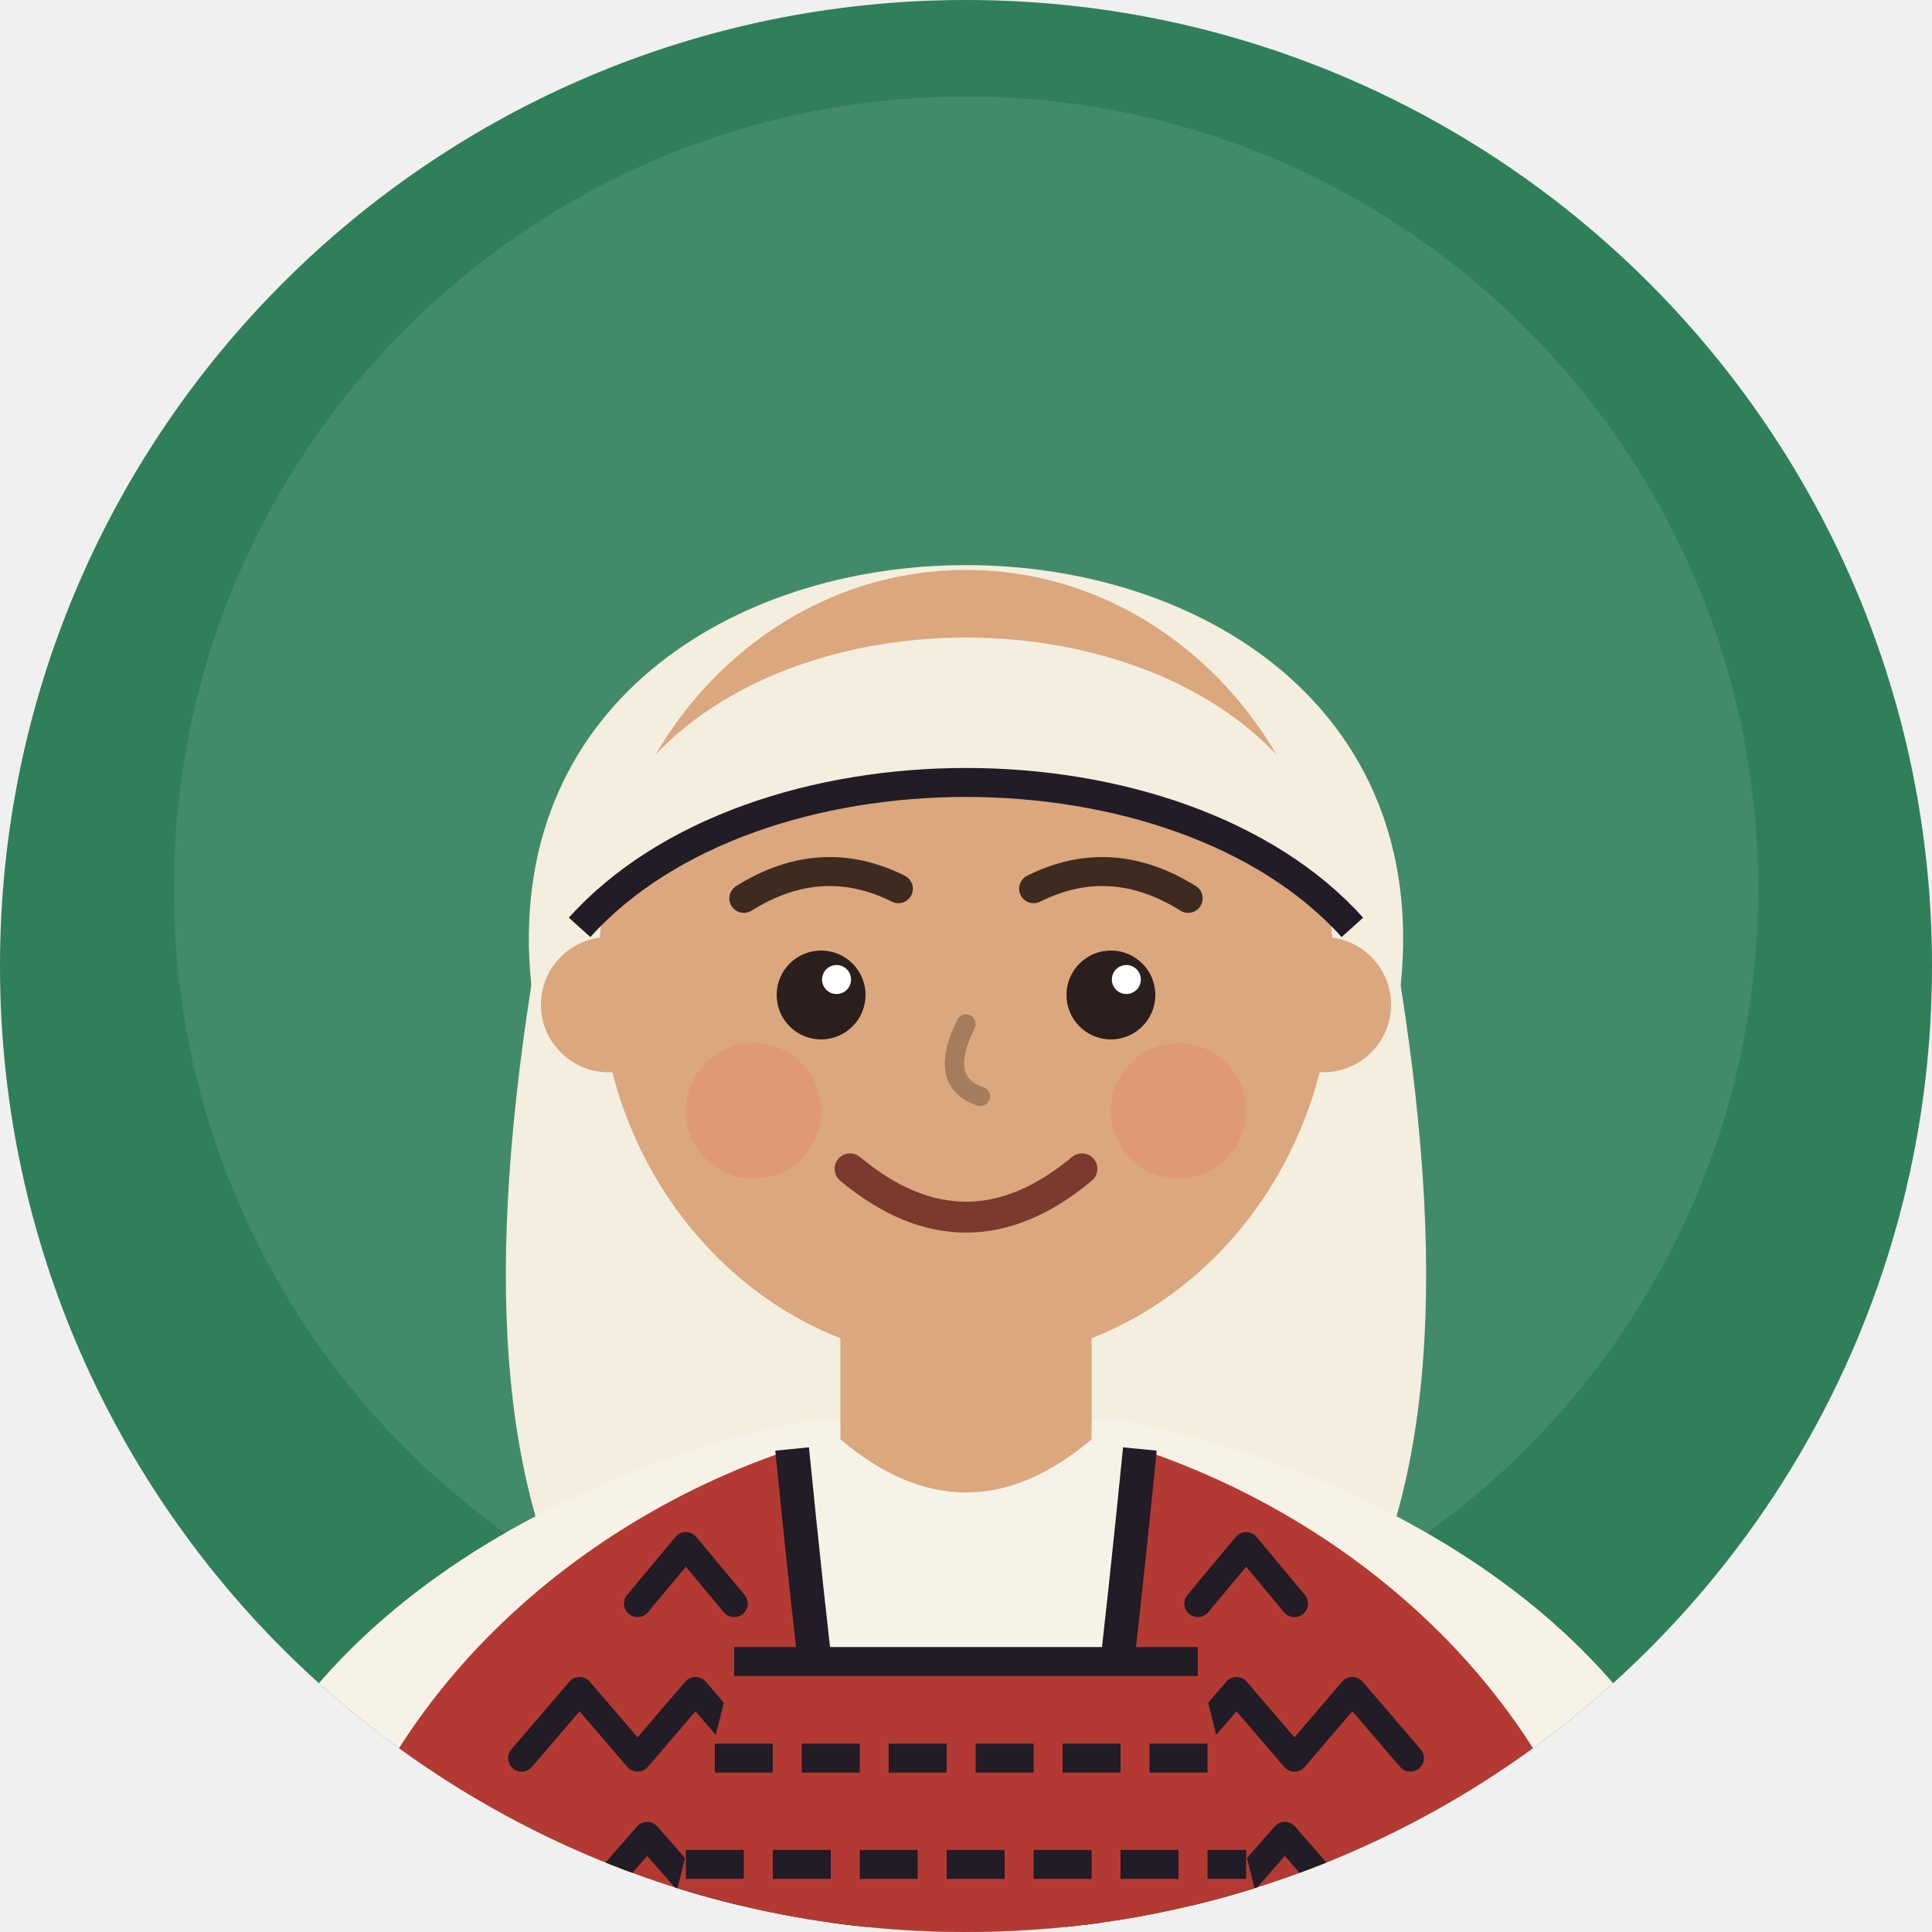
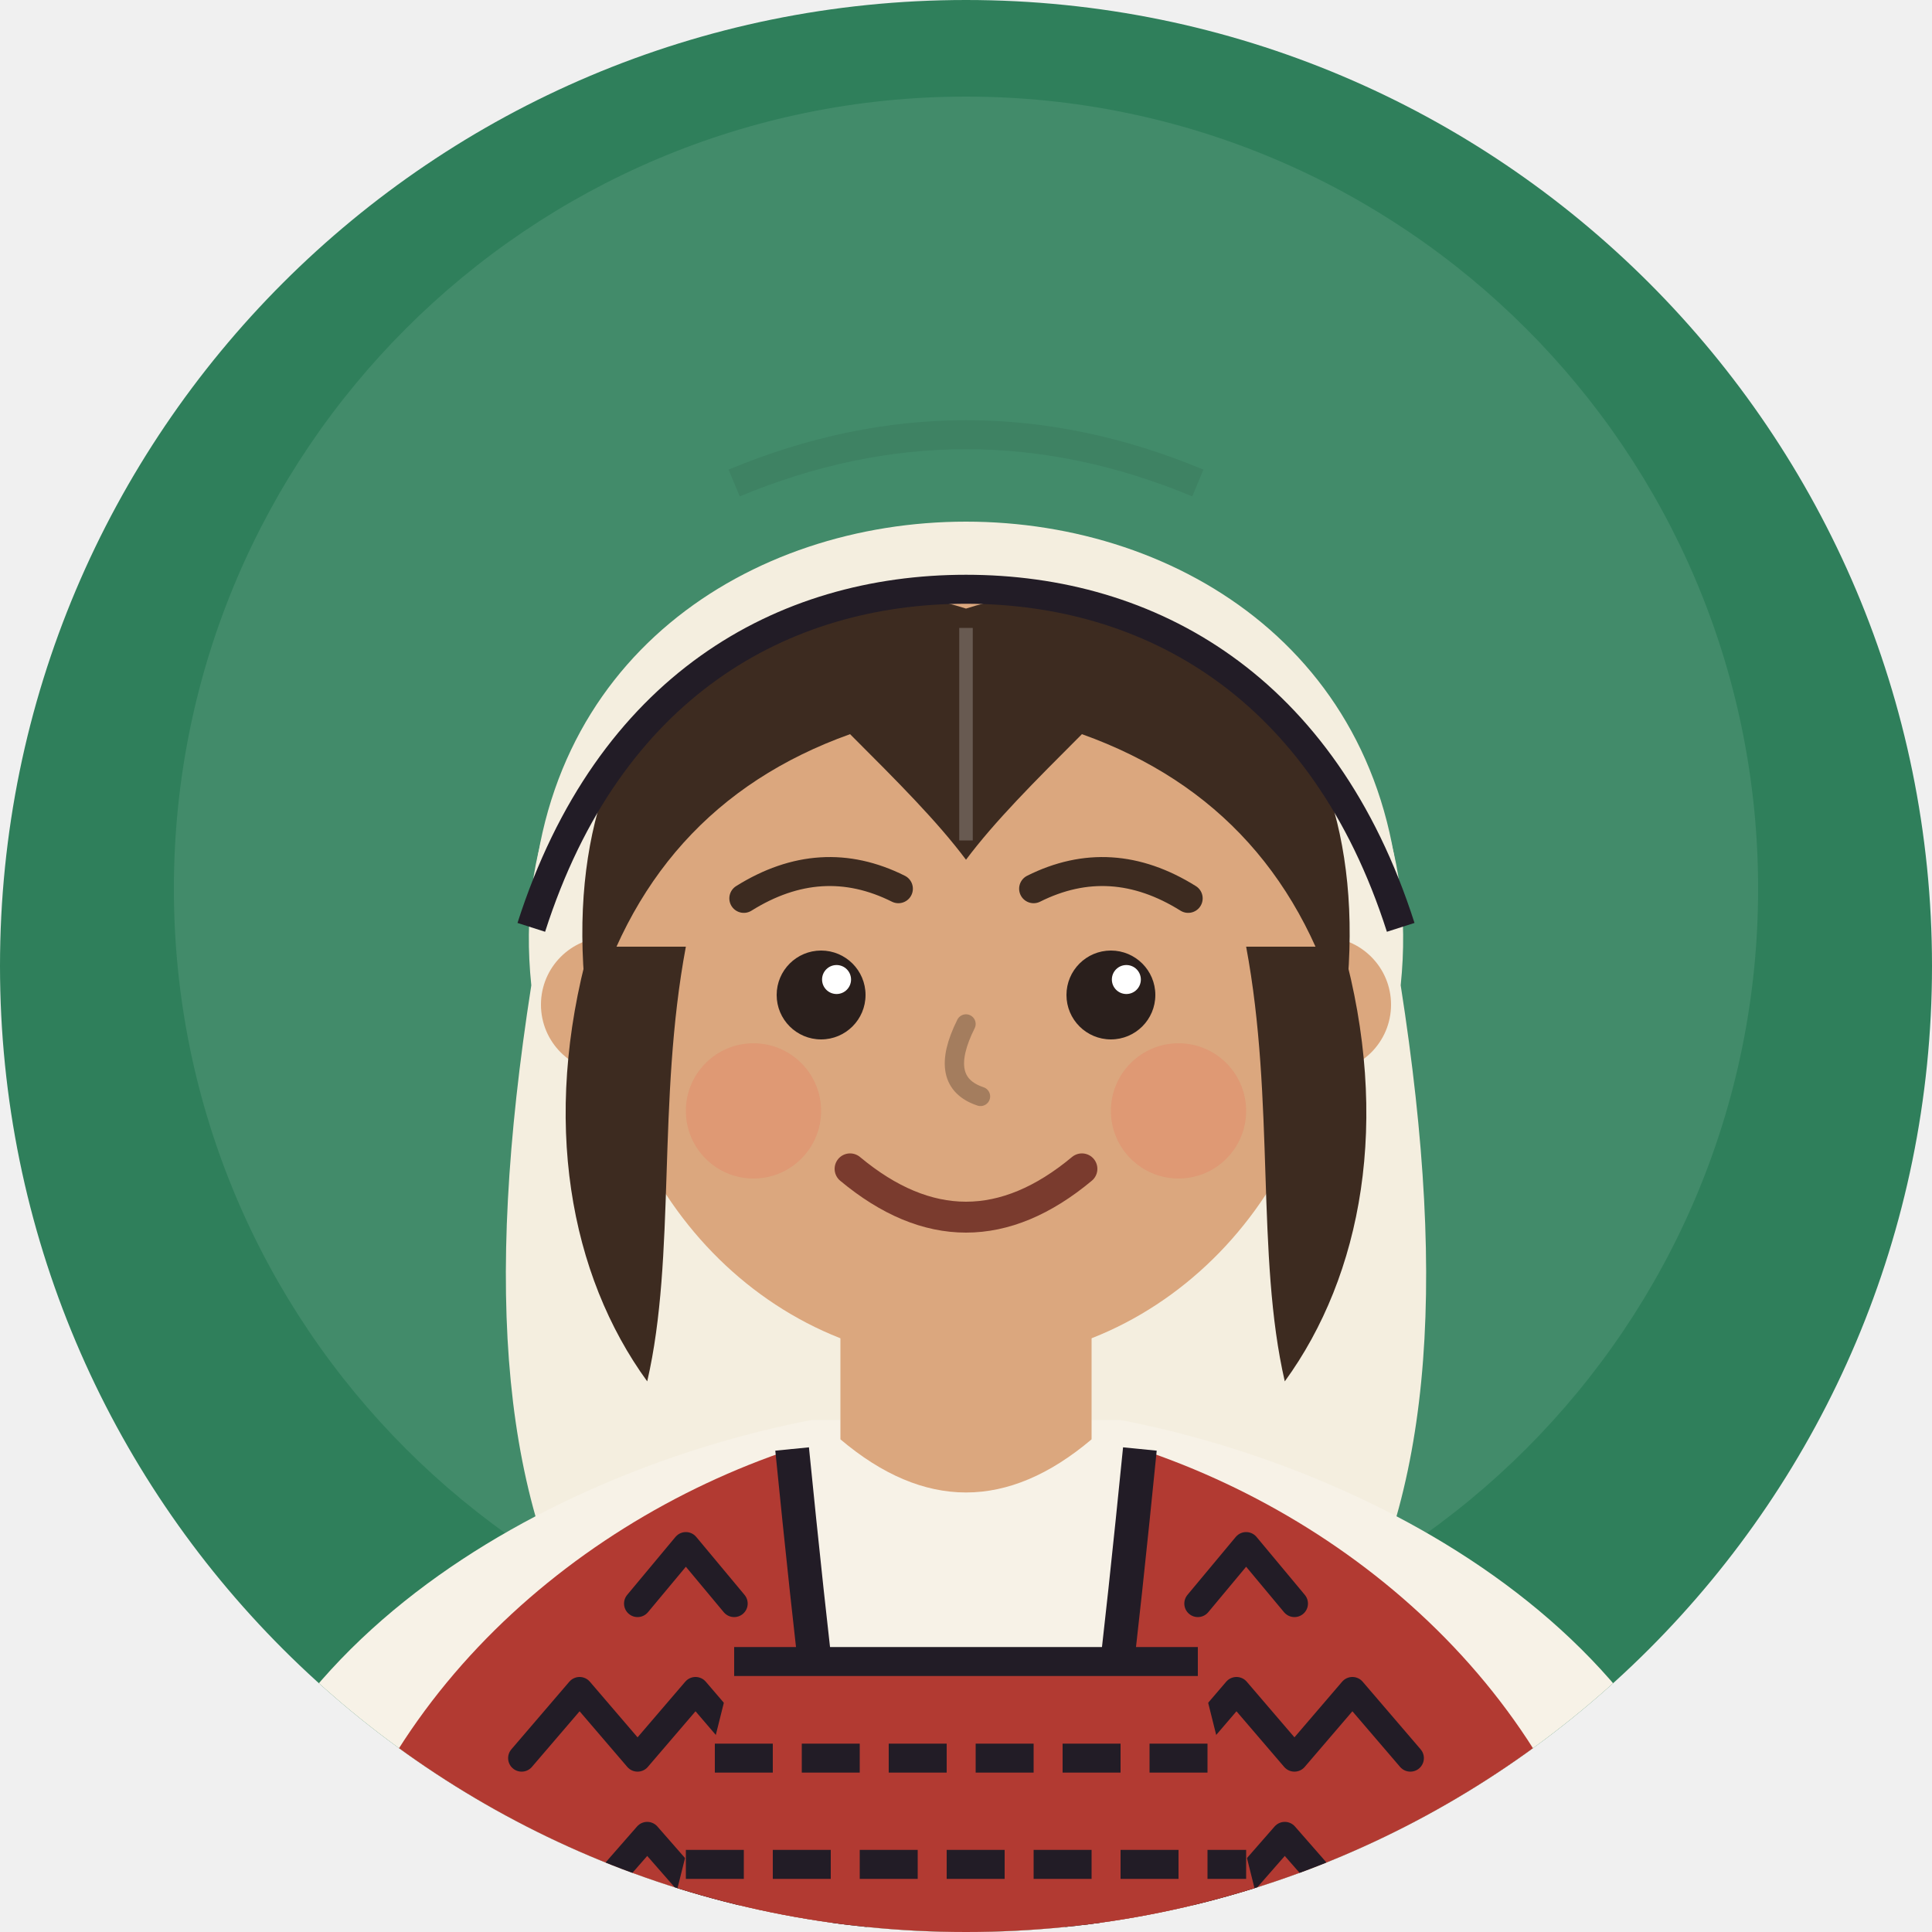
<svg xmlns="http://www.w3.org/2000/svg" viewBox="0 0 200 200">
  <defs>
    <clipPath id="c">
      <circle cx="100" cy="100" r="100" />
    </clipPath>
  </defs>
  <g clip-path="url(#c)">
    <rect width="200" height="200" fill="#2F7F5B" />
    <circle cx="100" cy="92" r="82" fill="#FFFFFF" opacity="0.09" />
    <path d="M55 102C49 44 151 44 145 102C150 134 148 156 138 172H62C52 156 50 134 55 102Z" fill="#F4EEDF" />
    <path d="M20 206C22 170 58 152 84 147H116C142 152 178 170 180 206Z" fill="#F7F2E7" />
    <g>
      <path d="M32 206C36 178 58 158 82 150C84 170 86 188 89 206Z" fill="#B23A32" />
      <path d="M82 150C84 170 86 188 89 206" fill="none" stroke="#221C26" stroke-width="3.5" />
      <path d="M46 198l7-8 7 8 7-8 7 8 7-8 6 7M54 182l6-7 6 7 6-7 6 7M66 166l5-6 5 6" fill="none" stroke="#221C26" stroke-width="2.8" stroke-linejoin="round" stroke-linecap="round" />
    </g>
    <g transform="translate(200 0) scale(-1 1)">
      <path d="M32 206C36 178 58 158 82 150C84 170 86 188 89 206Z" fill="#B23A32" />
      <path d="M82 150C84 170 86 188 89 206" fill="none" stroke="#221C26" stroke-width="3.5" />
      <path d="M46 198l7-8 7 8 7-8 7 8 7-8 6 7M54 182l6-7 6 7 6-7 6 7M66 166l5-6 5 6" fill="none" stroke="#221C26" stroke-width="2.8" stroke-linejoin="round" stroke-linecap="round" />
    </g>
    <path d="M76 172H124L132 204H68Z" fill="#B23A32" />
    <path d="M74 182H126M71 193H129" stroke="#221C26" stroke-width="3" stroke-dasharray="6 3" />
    <path d="M76 172H124" stroke="#221C26" stroke-width="3" />
    <path d="M87 124V149Q100 160 113 149V124Z" fill="#DBA77E" />
    <path d="M87 132Q100 144 113 132V124H87Z" fill="#000000" opacity="0.10" />
    <circle cx="63" cy="104" r="7" fill="#DBA77E" />
    <circle cx="137" cy="104" r="7" fill="#DBA77E" />
    <ellipse cx="100" cy="100" rx="38" ry="41" fill="#DBA77E" />
    <circle cx="78" cy="115" r="7" fill="#E8735A" opacity="0.28" />
    <circle cx="122" cy="115" r="7" fill="#E8735A" opacity="0.28" />
    <circle cx="85" cy="103" r="4.6" fill="#2A1F1C" />
    <circle cx="115" cy="103" r="4.6" fill="#2A1F1C" />
    <circle cx="86.6" cy="101.4" r="1.5" fill="#FFFFFF" />
    <circle cx="116.6" cy="101.4" r="1.5" fill="#FFFFFF" />
    <path d="M77 93Q85 88 93 92M107 92Q115 88 123 93" fill="none" stroke="#3D2B20" stroke-width="3" stroke-linecap="round" />
    <path d="M100 106q-3 6 1.5 7.5" fill="none" stroke="#000000" stroke-opacity="0.25" stroke-width="2" stroke-linecap="round" />
    <path d="M88 121Q100 131 112 121" fill="none" stroke="#7A3B2E" stroke-width="3.2" stroke-linecap="round" />
-     <path d="M70 86Q100 74 130 86Q118 80 100 80T70 86Z" fill="#3D2B20" />
-     <path d="M60 96C63 56 137 56 140 96C122 76 78 76 60 96Z" fill="#F4EEDF" />
-     <path d="M60 96C78 76 122 76 140 96" fill="none" stroke="#221C26" stroke-width="3" />
+     <path d="M61 106C56 72 78 56 100 63C122 56 144 72 139 106C135 91 126 81 112 76C107 81 103 85 100 89C97 85 93 81 88 76C74 81 65 91 61 106Z" fill="#3D2B20" />
+     <path d="M61 98C56 116 59 132 67 143C70 130 68 114 71 98Z" fill="#3D2B20" />
+     <path d="M139 98C144 116 141 132 133 143C130 130 132 114 129 98Z" fill="#3D2B20" />
+     <path d="M100 65V87" stroke="#FFFFFF" stroke-opacity="0.22" stroke-width="1.4" />
+     <path d="M55 96C56 40 144 40 145 96C137 71 119 61 100 61C81 61 63 71 55 96Z" fill="#F4EEDF" />
+     <path d="M55 96C63 71 81 61 100 61C119 61 137 71 145 96" fill="none" stroke="#221C26" stroke-width="3" />
+     <path d="M76 50Q100 40 124 50" fill="none" stroke="#000000" stroke-opacity="0.07" stroke-width="3" />
  </g>
</svg>
